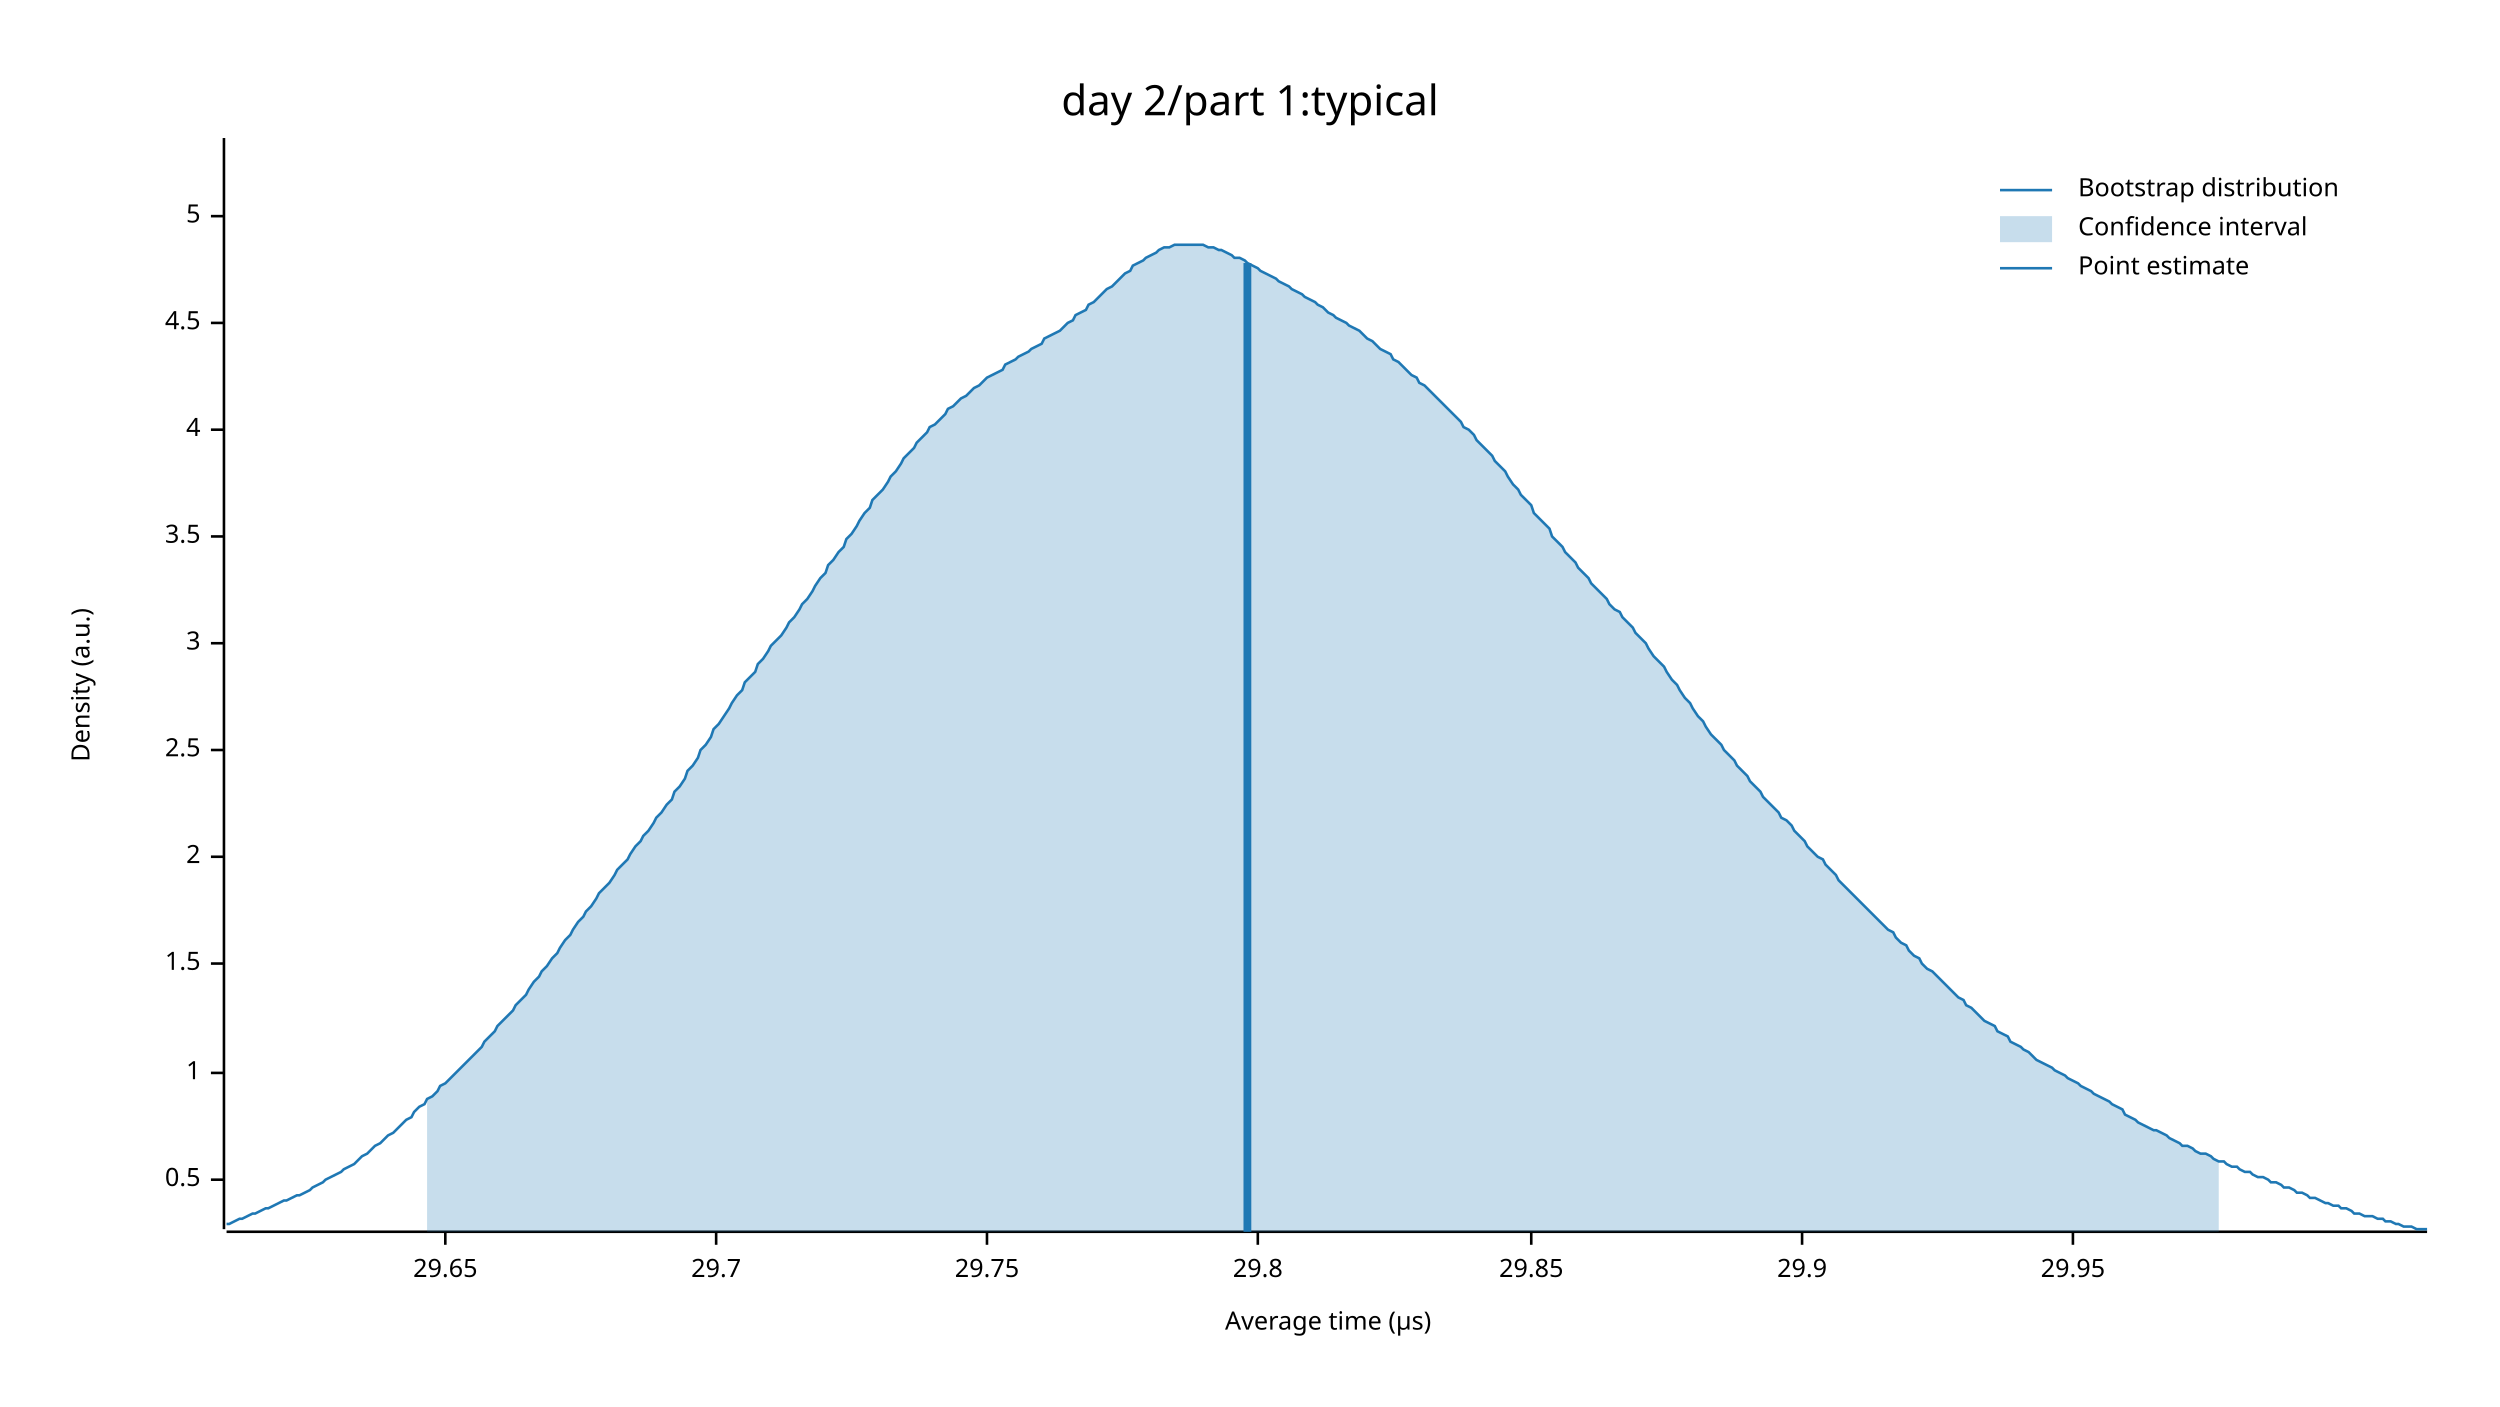
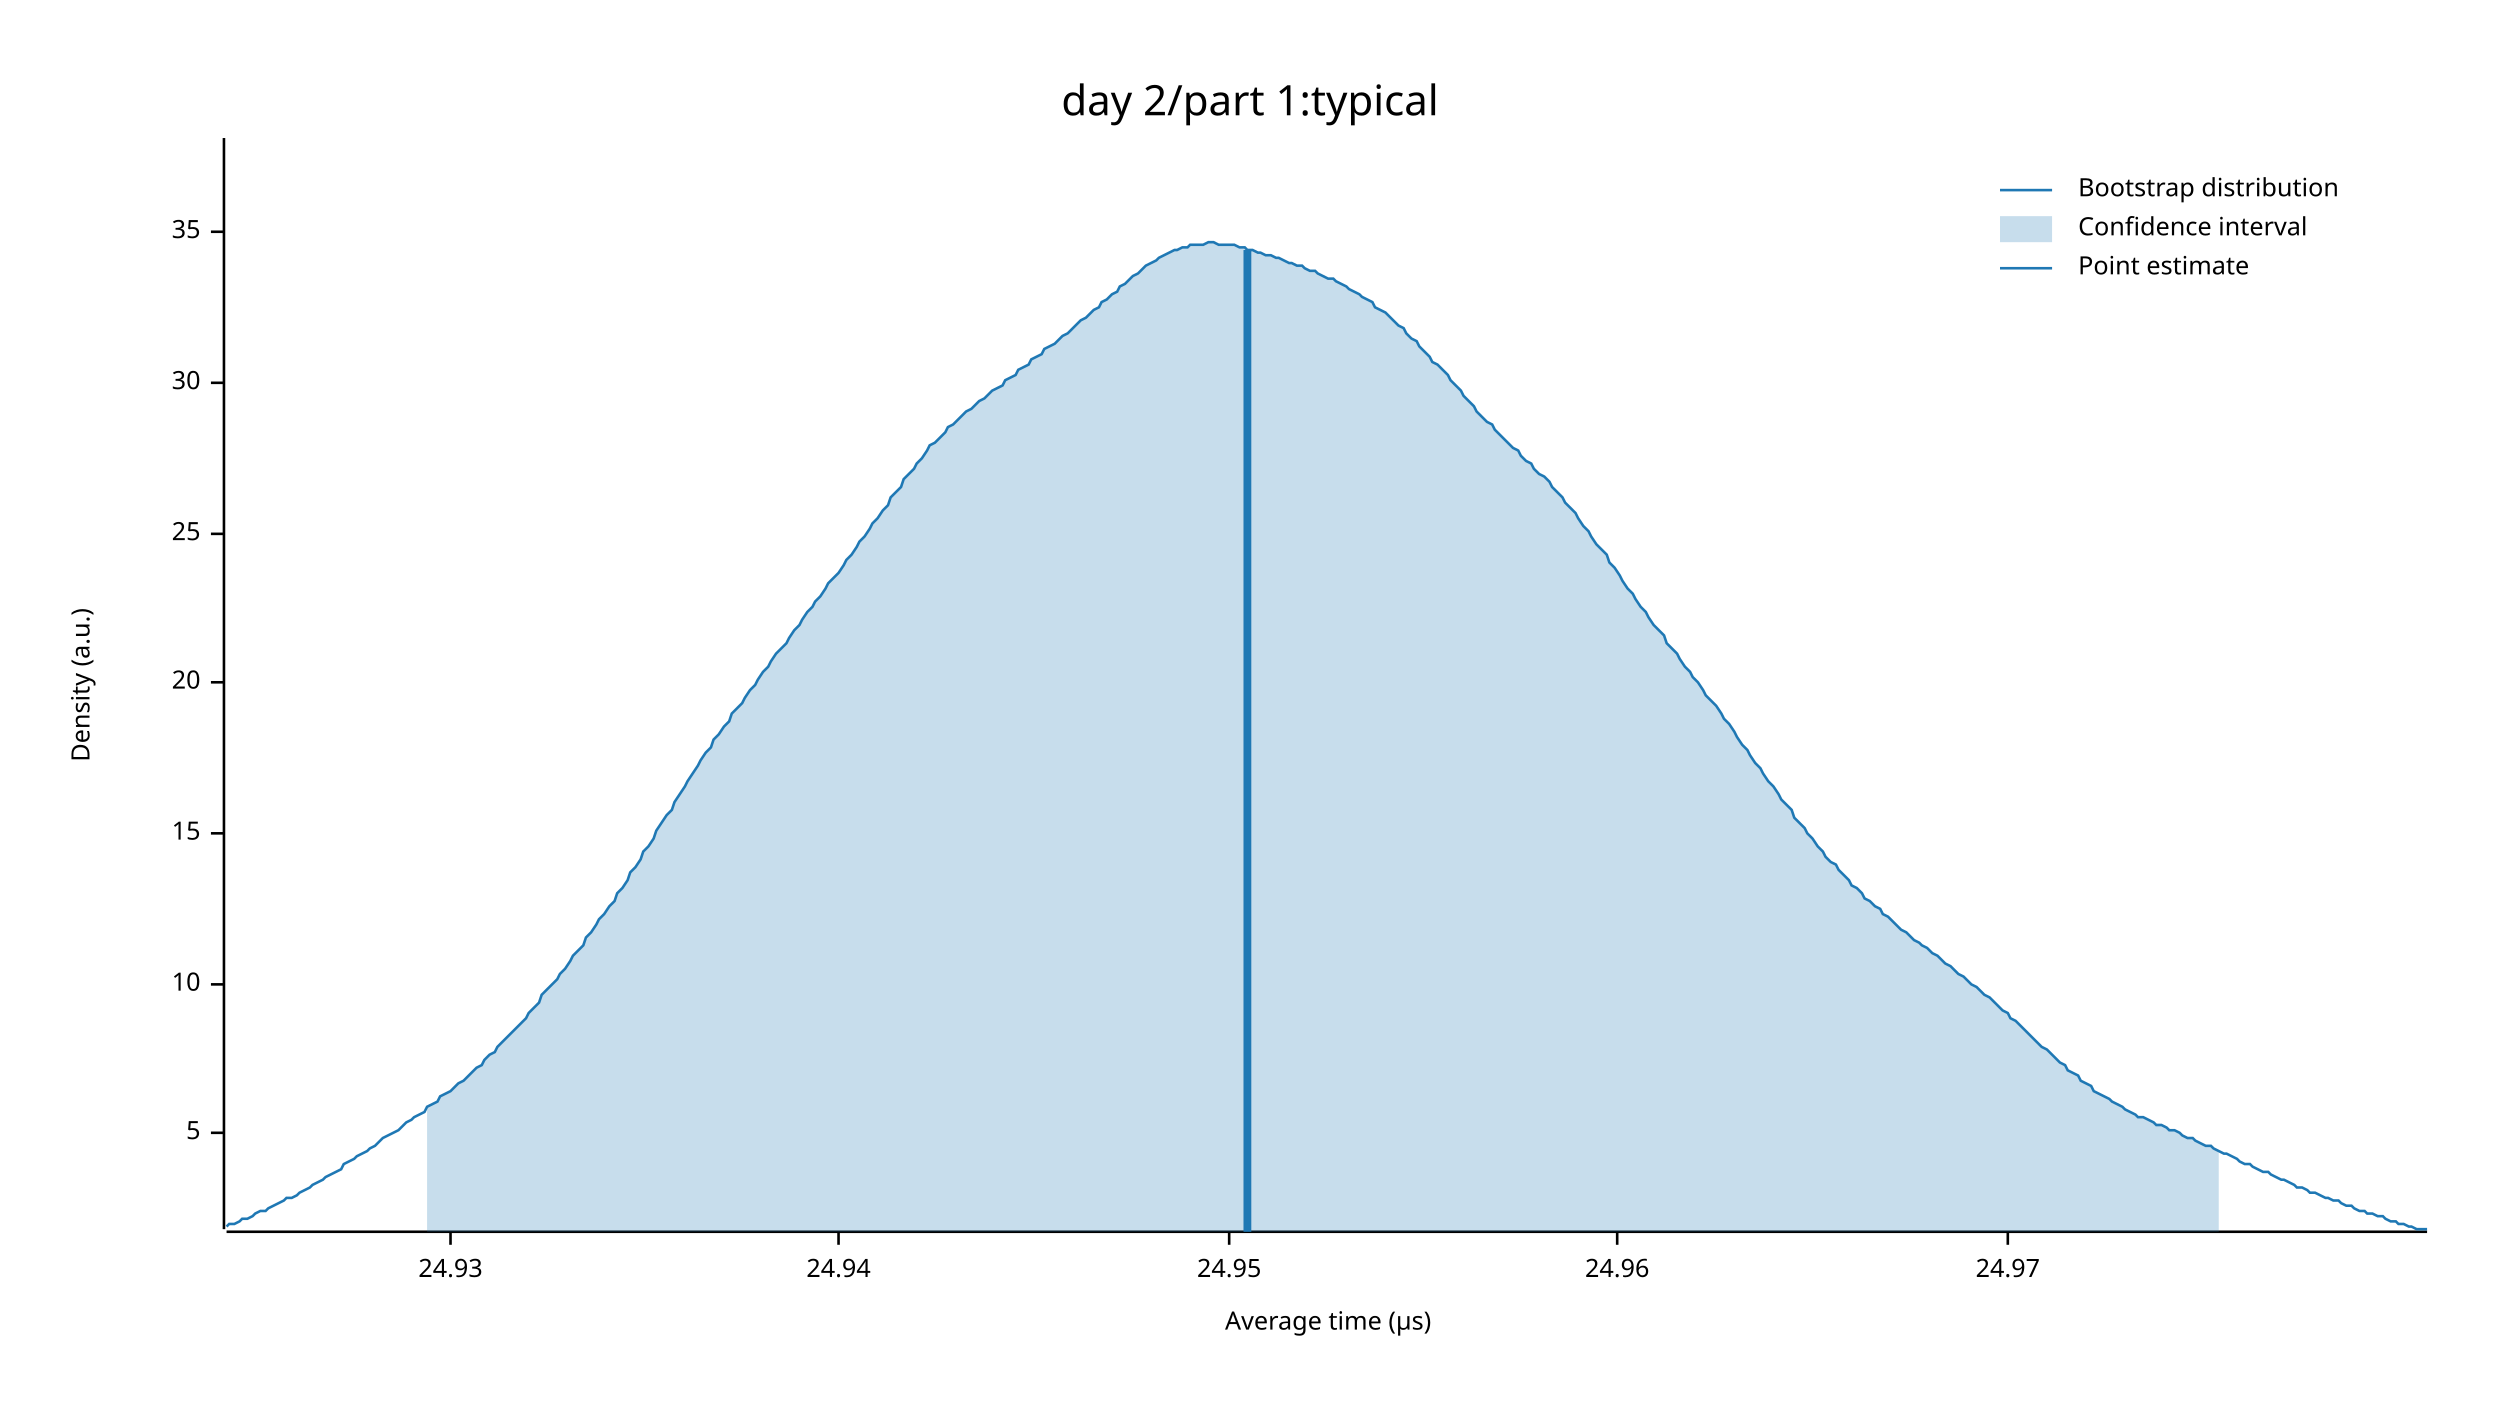
<svg xmlns="http://www.w3.org/2000/svg" width="960" height="540" viewBox="0 0 960 540">
  <text x="480" y="32" dy="0.76em" text-anchor="middle" font-family="sans-serif" font-size="16.129" opacity="1" fill="#000000">
day 2/part 1:typical
</text>
  <text x="27" y="263" dy="0.76em" text-anchor="middle" font-family="sans-serif" font-size="9.677" opacity="1" fill="#000000" transform="rotate(270, 27, 263)">
Density (a.u.)
</text>
  <text x="510" y="513" dy="-0.5ex" text-anchor="middle" font-family="sans-serif" font-size="9.677" opacity="1" fill="#000000">
Average time (µs)
</text>
  <polyline fill="none" opacity="1" stroke="#000000" stroke-width="1" points="86,53 86,472 " />
-   <text x="77" y="453" dy="0.5ex" text-anchor="end" font-family="sans-serif" font-size="9.677" opacity="1" fill="#000000">
- 0.5
- </text>
-   <polyline fill="none" opacity="1" stroke="#000000" stroke-width="1" points="81,453 86,453 " />
-   <text x="77" y="412" dy="0.5ex" text-anchor="end" font-family="sans-serif" font-size="9.677" opacity="1" fill="#000000">
- 1
- </text>
-   <polyline fill="none" opacity="1" stroke="#000000" stroke-width="1" points="81,412 86,412 " />
-   <text x="77" y="370" dy="0.5ex" text-anchor="end" font-family="sans-serif" font-size="9.677" opacity="1" fill="#000000">
- 1.5
- </text>
-   <polyline fill="none" opacity="1" stroke="#000000" stroke-width="1" points="81,370 86,370 " />
-   <text x="77" y="329" dy="0.5ex" text-anchor="end" font-family="sans-serif" font-size="9.677" opacity="1" fill="#000000">
- 2
- </text>
-   <polyline fill="none" opacity="1" stroke="#000000" stroke-width="1" points="81,329 86,329 " />
-   <text x="77" y="288" dy="0.5ex" text-anchor="end" font-family="sans-serif" font-size="9.677" opacity="1" fill="#000000">
- 2.5
- </text>
-   <polyline fill="none" opacity="1" stroke="#000000" stroke-width="1" points="81,288 86,288 " />
-   <text x="77" y="247" dy="0.5ex" text-anchor="end" font-family="sans-serif" font-size="9.677" opacity="1" fill="#000000">
- 3
- </text>
-   <polyline fill="none" opacity="1" stroke="#000000" stroke-width="1" points="81,247 86,247 " />
-   <text x="77" y="206" dy="0.5ex" text-anchor="end" font-family="sans-serif" font-size="9.677" opacity="1" fill="#000000">
- 3.5
- </text>
-   <polyline fill="none" opacity="1" stroke="#000000" stroke-width="1" points="81,206 86,206 " />
-   <text x="77" y="165" dy="0.5ex" text-anchor="end" font-family="sans-serif" font-size="9.677" opacity="1" fill="#000000">
- 4
- </text>
-   <polyline fill="none" opacity="1" stroke="#000000" stroke-width="1" points="81,165 86,165 " />
-   <text x="77" y="124" dy="0.5ex" text-anchor="end" font-family="sans-serif" font-size="9.677" opacity="1" fill="#000000">
- 4.5
- </text>
-   <polyline fill="none" opacity="1" stroke="#000000" stroke-width="1" points="81,124 86,124 " />
-   <text x="77" y="83" dy="0.5ex" text-anchor="end" font-family="sans-serif" font-size="9.677" opacity="1" fill="#000000">
+   <text x="77" y="435" dy="0.5ex" text-anchor="end" font-family="sans-serif" font-size="9.677" opacity="1" fill="#000000">
5
</text>
-   <polyline fill="none" opacity="1" stroke="#000000" stroke-width="1" points="81,83 86,83 " />
+   <polyline fill="none" opacity="1" stroke="#000000" stroke-width="1" points="81,435 86,435 " />
+   <text x="77" y="378" dy="0.5ex" text-anchor="end" font-family="sans-serif" font-size="9.677" opacity="1" fill="#000000">
+ 10
+ </text>
+   <polyline fill="none" opacity="1" stroke="#000000" stroke-width="1" points="81,378 86,378 " />
+   <text x="77" y="320" dy="0.5ex" text-anchor="end" font-family="sans-serif" font-size="9.677" opacity="1" fill="#000000">
+ 15
+ </text>
+   <polyline fill="none" opacity="1" stroke="#000000" stroke-width="1" points="81,320 86,320 " />
+   <text x="77" y="262" dy="0.5ex" text-anchor="end" font-family="sans-serif" font-size="9.677" opacity="1" fill="#000000">
+ 20
+ </text>
+   <polyline fill="none" opacity="1" stroke="#000000" stroke-width="1" points="81,262 86,262 " />
+   <text x="77" y="205" dy="0.5ex" text-anchor="end" font-family="sans-serif" font-size="9.677" opacity="1" fill="#000000">
+ 25
+ </text>
+   <polyline fill="none" opacity="1" stroke="#000000" stroke-width="1" points="81,205 86,205 " />
+   <text x="77" y="147" dy="0.5ex" text-anchor="end" font-family="sans-serif" font-size="9.677" opacity="1" fill="#000000">
+ 30
+ </text>
+   <polyline fill="none" opacity="1" stroke="#000000" stroke-width="1" points="81,147 86,147 " />
+   <text x="77" y="89" dy="0.5ex" text-anchor="end" font-family="sans-serif" font-size="9.677" opacity="1" fill="#000000">
+ 35
+ </text>
+   <polyline fill="none" opacity="1" stroke="#000000" stroke-width="1" points="81,89 86,89 " />
  <polyline fill="none" opacity="1" stroke="#000000" stroke-width="1" points="87,473 932,473 " />
-   <text x="171" y="483" dy="0.76em" text-anchor="middle" font-family="sans-serif" font-size="9.677" opacity="1" fill="#000000">
- 29.65
+   <text x="173" y="483" dy="0.76em" text-anchor="middle" font-family="sans-serif" font-size="9.677" opacity="1" fill="#000000">
+ 24.93
</text>
-   <polyline fill="none" opacity="1" stroke="#000000" stroke-width="1" points="171,473 171,478 " />
-   <text x="275" y="483" dy="0.76em" text-anchor="middle" font-family="sans-serif" font-size="9.677" opacity="1" fill="#000000">
- 29.7
+   <polyline fill="none" opacity="1" stroke="#000000" stroke-width="1" points="173,473 173,478 " />
+   <text x="322" y="483" dy="0.76em" text-anchor="middle" font-family="sans-serif" font-size="9.677" opacity="1" fill="#000000">
+ 24.94
</text>
-   <polyline fill="none" opacity="1" stroke="#000000" stroke-width="1" points="275,473 275,478 " />
-   <text x="379" y="483" dy="0.76em" text-anchor="middle" font-family="sans-serif" font-size="9.677" opacity="1" fill="#000000">
- 29.75
+   <polyline fill="none" opacity="1" stroke="#000000" stroke-width="1" points="322,473 322,478 " />
+   <text x="472" y="483" dy="0.76em" text-anchor="middle" font-family="sans-serif" font-size="9.677" opacity="1" fill="#000000">
+ 24.95
</text>
-   <polyline fill="none" opacity="1" stroke="#000000" stroke-width="1" points="379,473 379,478 " />
-   <text x="483" y="483" dy="0.76em" text-anchor="middle" font-family="sans-serif" font-size="9.677" opacity="1" fill="#000000">
- 29.8
+   <polyline fill="none" opacity="1" stroke="#000000" stroke-width="1" points="472,473 472,478 " />
+   <text x="621" y="483" dy="0.76em" text-anchor="middle" font-family="sans-serif" font-size="9.677" opacity="1" fill="#000000">
+ 24.96
</text>
-   <polyline fill="none" opacity="1" stroke="#000000" stroke-width="1" points="483,473 483,478 " />
-   <text x="588" y="483" dy="0.76em" text-anchor="middle" font-family="sans-serif" font-size="9.677" opacity="1" fill="#000000">
- 29.85
+   <polyline fill="none" opacity="1" stroke="#000000" stroke-width="1" points="621,473 621,478 " />
+   <text x="771" y="483" dy="0.76em" text-anchor="middle" font-family="sans-serif" font-size="9.677" opacity="1" fill="#000000">
+ 24.97
</text>
-   <polyline fill="none" opacity="1" stroke="#000000" stroke-width="1" points="588,473 588,478 " />
-   <text x="692" y="483" dy="0.76em" text-anchor="middle" font-family="sans-serif" font-size="9.677" opacity="1" fill="#000000">
- 29.9
- </text>
-   <polyline fill="none" opacity="1" stroke="#000000" stroke-width="1" points="692,473 692,478 " />
-   <text x="796" y="483" dy="0.76em" text-anchor="middle" font-family="sans-serif" font-size="9.677" opacity="1" fill="#000000">
- 29.95
- </text>
-   <polyline fill="none" opacity="1" stroke="#000000" stroke-width="1" points="796,473 796,478 " />
-   <polyline fill="none" opacity="1" stroke="#1F78B4" stroke-width="1" points="87,470 88,470 90,469 92,468 93,468 95,467 97,466 98,466 100,465 102,464 103,464 105,463 107,462 109,461 110,461 112,460 114,459 115,459 117,458 119,457 120,456 122,455 124,454 125,453 127,452 129,451 131,450 132,449 134,448 136,447 137,446 139,444 141,443 142,442 144,440 146,439 147,438 149,436 151,435 153,433 154,432 156,430 158,429 159,427 161,425 163,424 164,422 166,421 168,419 169,417 171,416 173,414 175,412 176,411 178,409 180,407 181,406 183,404 185,402 186,400 188,398 190,396 191,394 193,392 195,390 197,388 198,386 200,384 202,382 203,380 205,377 207,375 208,373 210,371 212,368 214,366 215,364 217,361 219,359 220,357 222,354 224,352 225,350 227,348 229,345 230,343 232,341 234,339 236,336 237,334 239,332 241,330 242,328 244,325 246,323 247,321 249,319 251,316 252,314 254,312 256,309 258,307 259,304 261,302 263,299 264,296 266,294 268,291 269,288 271,286 273,283 274,280 276,278 278,275 280,272 281,270 283,267 285,265 286,262 288,260 290,258 291,255 293,253 295,250 296,248 298,246 300,244 302,241 303,239 305,237 307,234 308,232 310,230 312,227 313,225 315,222 317,220 318,217 320,215 322,212 324,210 325,207 327,205 329,202 330,200 332,197 334,195 335,192 337,190 339,188 341,185 342,183 344,181 346,178 347,176 349,174 351,172 352,170 354,168 356,166 357,164 359,163 361,161 363,159 364,157 366,156 368,154 369,153 371,152 373,150 374,149 376,148 378,146 379,145 381,144 383,143 385,142 386,140 388,139 390,138 391,137 393,136 395,135 396,134 398,133 400,132 401,130 403,129 405,128 407,127 408,126 410,124 412,123 413,121 415,120 417,119 418,117 420,116 422,114 423,113 425,111 427,110 429,108 430,107 432,105 434,104 435,102 437,101 439,100 440,99 442,98 444,97 445,96 447,95 449,95 451,94 452,94 454,94 456,94 457,94 459,94 461,94 462,94 464,95 466,95 468,96 469,96 471,97 473,98 474,99 476,99 478,100 479,101 481,102 483,103 484,104 486,105 488,106 490,107 491,108 493,109 495,110 496,111 498,112 500,113 501,114 503,115 505,116 506,117 508,118 510,120 512,121 513,122 515,123 517,124 518,125 520,126 522,127 523,128 525,130 527,131 528,132 530,134 532,135 534,136 535,138 537,139 539,141 540,142 542,144 544,145 545,147 547,148 549,150 550,151 552,153 554,155 556,157 557,158 559,160 561,162 562,164 564,165 566,167 567,169 569,171 571,173 573,175 574,177 576,179 578,181 579,183 581,186 583,188 584,190 586,192 588,194 589,197 591,199 593,201 595,203 596,206 598,208 600,210 601,212 603,214 605,216 606,218 608,220 610,222 611,224 613,226 615,228 617,230 618,232 620,234 622,235 623,237 625,239 627,241 628,243 630,245 632,247 633,249 635,252 637,254 639,256 640,258 642,261 644,263 645,265 647,268 649,270 650,272 652,275 654,277 655,279 657,282 659,284 661,286 662,288 664,290 666,292 667,294 669,296 671,298 672,300 674,302 676,304 677,306 679,308 681,310 683,312 684,314 686,315 688,317 689,319 691,321 693,323 694,325 696,327 698,329 700,330 701,332 703,334 705,336 706,338 708,340 710,342 711,343 713,345 715,347 716,348 718,350 720,352 722,354 723,355 725,357 727,358 728,360 730,362 732,363 733,365 735,367 737,368 738,370 740,372 742,373 744,375 745,376 747,378 749,380 750,381 752,383 754,384 755,386 757,387 759,389 760,390 762,392 764,393 766,394 767,396 769,397 771,398 772,400 774,401 776,402 777,403 779,404 781,406 782,407 784,408 786,409 788,410 789,411 791,412 793,413 794,414 796,415 798,416 799,417 801,418 803,419 804,420 806,421 808,422 810,423 811,424 813,425 815,426 816,428 818,429 820,430 821,431 823,432 825,433 827,434 828,434 830,435 832,436 833,437 835,438 837,439 838,440 840,440 842,441 843,442 845,443 847,443 849,444 850,445 852,446 854,446 855,447 857,448 859,448 860,449 862,450 864,450 865,451 867,452 869,452 871,453 872,454 874,454 876,455 877,456 879,456 881,457 882,458 884,458 886,459 887,460 889,460 891,461 893,462 894,462 896,463 898,463 899,464 901,464 903,465 904,466 906,466 908,467 909,467 911,467 913,468 915,468 916,469 918,469 920,470 921,470 923,471 925,471 926,471 928,472 930,472 932,472 " />
-   <polygon opacity="0.25" fill="#1F78B4" points="164,422 166,421 168,419 169,417 171,416 173,414 175,412 176,411 178,409 180,407 181,406 183,404 185,402 186,400 188,398 190,396 191,394 193,392 195,390 197,388 198,386 200,384 202,382 203,380 205,377 207,375 208,373 210,371 212,368 214,366 215,364 217,361 219,359 220,357 222,354 224,352 225,350 227,348 229,345 230,343 232,341 234,339 236,336 237,334 239,332 241,330 242,328 244,325 246,323 247,321 249,319 251,316 252,314 254,312 256,309 258,307 259,304 261,302 263,299 264,296 266,294 268,291 269,288 271,286 273,283 274,280 276,278 278,275 280,272 281,270 283,267 285,265 286,262 288,260 290,258 291,255 293,253 295,250 296,248 298,246 300,244 302,241 303,239 305,237 307,234 308,232 310,230 312,227 313,225 315,222 317,220 318,217 320,215 322,212 324,210 325,207 327,205 329,202 330,200 332,197 334,195 335,192 337,190 339,188 341,185 342,183 344,181 346,178 347,176 349,174 351,172 352,170 354,168 356,166 357,164 359,163 361,161 363,159 364,157 366,156 368,154 369,153 371,152 373,150 374,149 376,148 378,146 379,145 381,144 383,143 385,142 386,140 388,139 390,138 391,137 393,136 395,135 396,134 398,133 400,132 401,130 403,129 405,128 407,127 408,126 410,124 412,123 413,121 415,120 417,119 418,117 420,116 422,114 423,113 425,111 427,110 429,108 430,107 432,105 434,104 435,102 437,101 439,100 440,99 442,98 444,97 445,96 447,95 449,95 451,94 452,94 454,94 456,94 457,94 459,94 461,94 462,94 464,95 466,95 468,96 469,96 471,97 473,98 474,99 476,99 478,100 479,101 481,102 483,103 484,104 486,105 488,106 490,107 491,108 493,109 495,110 496,111 498,112 500,113 501,114 503,115 505,116 506,117 508,118 510,120 512,121 513,122 515,123 517,124 518,125 520,126 522,127 523,128 525,130 527,131 528,132 530,134 532,135 534,136 535,138 537,139 539,141 540,142 542,144 544,145 545,147 547,148 549,150 550,151 552,153 554,155 556,157 557,158 559,160 561,162 562,164 564,165 566,167 567,169 569,171 571,173 573,175 574,177 576,179 578,181 579,183 581,186 583,188 584,190 586,192 588,194 589,197 591,199 593,201 595,203 596,206 598,208 600,210 601,212 603,214 605,216 606,218 608,220 610,222 611,224 613,226 615,228 617,230 618,232 620,234 622,235 623,237 625,239 627,241 628,243 630,245 632,247 633,249 635,252 637,254 639,256 640,258 642,261 644,263 645,265 647,268 649,270 650,272 652,275 654,277 655,279 657,282 659,284 661,286 662,288 664,290 666,292 667,294 669,296 671,298 672,300 674,302 676,304 677,306 679,308 681,310 683,312 684,314 686,315 688,317 689,319 691,321 693,323 694,325 696,327 698,329 700,330 701,332 703,334 705,336 706,338 708,340 710,342 711,343 713,345 715,347 716,348 718,350 720,352 722,354 723,355 725,357 727,358 728,360 730,362 732,363 733,365 735,367 737,368 738,370 740,372 742,373 744,375 745,376 747,378 749,380 750,381 752,383 754,384 755,386 757,387 759,389 760,390 762,392 764,393 766,394 767,396 769,397 771,398 772,400 774,401 776,402 777,403 779,404 781,406 782,407 784,408 786,409 788,410 789,411 791,412 793,413 794,414 796,415 798,416 799,417 801,418 803,419 804,420 806,421 808,422 810,423 811,424 813,425 815,426 816,428 818,429 820,430 821,431 823,432 825,433 827,434 828,434 830,435 832,436 833,437 835,438 837,439 838,440 840,440 842,441 843,442 845,443 847,443 849,444 850,445 852,446 852,473 164,473 " />
-   <polyline fill="none" opacity="1" stroke="#1F78B4" stroke-width="3" points="479,473 479,101 " />
+   <polyline fill="none" opacity="1" stroke="#000000" stroke-width="1" points="771,473 771,478 " />
+   <polyline fill="none" opacity="1" stroke="#1F78B4" stroke-width="1" points="87,471 88,470 90,470 92,469 93,468 95,468 97,467 98,466 100,465 102,465 103,464 105,463 107,462 109,461 110,460 112,460 114,459 115,458 117,457 119,456 120,455 122,454 124,453 125,452 127,451 129,450 131,449 132,447 134,446 136,445 137,444 139,443 141,442 142,441 144,440 146,438 147,437 149,436 151,435 153,434 154,433 156,431 158,430 159,429 161,428 163,427 164,425 166,424 168,423 169,421 171,420 173,419 175,417 176,416 178,415 180,413 181,412 183,410 185,409 186,407 188,405 190,404 191,402 193,400 195,398 197,396 198,395 200,393 202,391 203,389 205,387 207,385 208,382 210,380 212,378 214,376 215,374 217,372 219,369 220,367 222,365 224,363 225,360 227,358 229,355 230,353 232,351 234,348 236,346 237,343 239,341 241,338 242,335 244,333 246,330 247,327 249,325 251,322 252,319 254,316 256,313 258,311 259,308 261,305 263,302 264,300 266,297 268,294 269,292 271,289 273,287 274,284 276,282 278,279 280,277 281,274 283,272 285,270 286,268 288,265 290,263 291,261 293,258 295,256 296,254 298,251 300,249 302,247 303,245 305,242 307,240 308,238 310,235 312,233 313,231 315,229 317,226 318,224 320,222 322,220 324,217 325,215 327,213 329,210 330,208 332,206 334,203 335,201 337,199 339,196 341,194 342,191 344,189 346,187 347,184 349,182 351,180 352,178 354,176 356,173 357,171 359,170 361,168 363,166 364,164 366,163 368,161 369,160 371,158 373,157 374,156 376,154 378,153 379,152 381,150 383,149 385,148 386,146 388,145 390,144 391,142 393,141 395,140 396,138 398,137 400,136 401,134 403,133 405,132 407,130 408,129 410,128 412,126 413,125 415,123 417,122 418,121 420,119 422,118 423,116 425,115 427,113 429,112 430,110 432,109 434,107 435,106 437,105 439,103 440,102 442,101 444,100 445,99 447,98 449,97 451,96 452,96 454,95 456,95 457,94 459,94 461,94 462,94 464,93 466,93 468,94 469,94 471,94 473,94 474,94 476,95 478,95 479,96 481,96 483,97 484,97 486,98 488,98 490,99 491,99 493,100 495,101 496,101 498,102 500,102 501,103 503,104 505,104 506,105 508,106 510,107 512,107 513,108 515,109 517,110 518,111 520,112 522,113 523,114 525,115 527,116 528,118 530,119 532,120 534,122 535,123 537,125 539,126 540,128 542,130 544,131 545,133 547,135 549,137 550,139 552,140 554,142 556,144 557,146 559,148 561,150 562,152 564,154 566,156 567,158 569,160 571,162 573,163 574,165 576,167 578,169 579,170 581,172 583,173 584,175 586,177 588,178 589,180 591,182 593,183 595,185 596,187 598,189 600,191 601,193 603,195 605,197 606,199 608,202 610,204 611,206 613,209 615,211 617,213 618,216 620,218 622,221 623,223 625,226 627,228 628,230 630,233 632,235 633,237 635,240 637,242 639,244 640,247 642,249 644,251 645,253 647,256 649,258 650,260 652,262 654,265 655,267 657,269 659,271 661,274 662,276 664,278 666,281 667,283 669,286 671,288 672,290 674,293 676,295 677,297 679,300 681,302 683,305 684,307 686,309 688,311 689,314 691,316 693,318 694,320 696,322 698,325 700,327 701,329 703,331 705,332 706,334 708,336 710,338 711,340 713,341 715,343 716,345 718,346 720,348 722,349 723,351 725,352 727,354 728,355 730,357 732,358 733,359 735,361 737,362 738,363 740,364 742,366 744,367 745,368 747,370 749,371 750,372 752,374 754,375 755,376 757,378 759,379 760,380 762,382 764,383 766,385 767,386 769,388 771,389 772,391 774,392 776,394 777,395 779,397 781,399 782,400 784,402 786,403 788,405 789,406 791,408 793,409 794,411 796,412 798,413 799,415 801,416 803,417 804,419 806,420 808,421 810,422 811,423 813,424 815,425 816,426 818,427 820,428 821,429 823,429 825,430 827,431 828,432 830,432 832,433 833,434 835,434 837,435 838,436 840,437 842,437 843,438 845,439 847,440 849,440 850,441 852,442 854,443 855,443 857,444 859,445 860,446 862,447 864,447 865,448 867,449 869,450 871,450 872,451 874,452 876,453 877,453 879,454 881,455 882,456 884,456 886,457 887,458 889,458 891,459 893,460 894,460 896,461 898,461 899,462 901,463 903,463 904,464 906,465 908,465 909,466 911,466 913,467 915,467 916,468 918,469 920,469 921,470 923,470 925,471 926,471 928,472 930,472 932,472 " />
+   <polygon opacity="0.25" fill="#1F78B4" points="164,425 166,424 168,423 169,421 171,420 173,419 175,417 176,416 178,415 180,413 181,412 183,410 185,409 186,407 188,405 190,404 191,402 193,400 195,398 197,396 198,395 200,393 202,391 203,389 205,387 207,385 208,382 210,380 212,378 214,376 215,374 217,372 219,369 220,367 222,365 224,363 225,360 227,358 229,355 230,353 232,351 234,348 236,346 237,343 239,341 241,338 242,335 244,333 246,330 247,327 249,325 251,322 252,319 254,316 256,313 258,311 259,308 261,305 263,302 264,300 266,297 268,294 269,292 271,289 273,287 274,284 276,282 278,279 280,277 281,274 283,272 285,270 286,268 288,265 290,263 291,261 293,258 295,256 296,254 298,251 300,249 302,247 303,245 305,242 307,240 308,238 310,235 312,233 313,231 315,229 317,226 318,224 320,222 322,220 324,217 325,215 327,213 329,210 330,208 332,206 334,203 335,201 337,199 339,196 341,194 342,191 344,189 346,187 347,184 349,182 351,180 352,178 354,176 356,173 357,171 359,170 361,168 363,166 364,164 366,163 368,161 369,160 371,158 373,157 374,156 376,154 378,153 379,152 381,150 383,149 385,148 386,146 388,145 390,144 391,142 393,141 395,140 396,138 398,137 400,136 401,134 403,133 405,132 407,130 408,129 410,128 412,126 413,125 415,123 417,122 418,121 420,119 422,118 423,116 425,115 427,113 429,112 430,110 432,109 434,107 435,106 437,105 439,103 440,102 442,101 444,100 445,99 447,98 449,97 451,96 452,96 454,95 456,95 457,94 459,94 461,94 462,94 464,93 466,93 468,94 469,94 471,94 473,94 474,94 476,95 478,95 479,96 481,96 483,97 484,97 486,98 488,98 490,99 491,99 493,100 495,101 496,101 498,102 500,102 501,103 503,104 505,104 506,105 508,106 510,107 512,107 513,108 515,109 517,110 518,111 520,112 522,113 523,114 525,115 527,116 528,118 530,119 532,120 534,122 535,123 537,125 539,126 540,128 542,130 544,131 545,133 547,135 549,137 550,139 552,140 554,142 556,144 557,146 559,148 561,150 562,152 564,154 566,156 567,158 569,160 571,162 573,163 574,165 576,167 578,169 579,170 581,172 583,173 584,175 586,177 588,178 589,180 591,182 593,183 595,185 596,187 598,189 600,191 601,193 603,195 605,197 606,199 608,202 610,204 611,206 613,209 615,211 617,213 618,216 620,218 622,221 623,223 625,226 627,228 628,230 630,233 632,235 633,237 635,240 637,242 639,244 640,247 642,249 644,251 645,253 647,256 649,258 650,260 652,262 654,265 655,267 657,269 659,271 661,274 662,276 664,278 666,281 667,283 669,286 671,288 672,290 674,293 676,295 677,297 679,300 681,302 683,305 684,307 686,309 688,311 689,314 691,316 693,318 694,320 696,322 698,325 700,327 701,329 703,331 705,332 706,334 708,336 710,338 711,340 713,341 715,343 716,345 718,346 720,348 722,349 723,351 725,352 727,354 728,355 730,357 732,358 733,359 735,361 737,362 738,363 740,364 742,366 744,367 745,368 747,370 749,371 750,372 752,374 754,375 755,376 757,378 759,379 760,380 762,382 764,383 766,385 767,386 769,388 771,389 772,391 774,392 776,394 777,395 779,397 781,399 782,400 784,402 786,403 788,405 789,406 791,408 793,409 794,411 796,412 798,413 799,415 801,416 803,417 804,419 806,420 808,421 810,422 811,423 813,424 815,425 816,426 818,427 820,428 821,429 823,429 825,430 827,431 828,432 830,432 832,433 833,434 835,434 837,435 838,436 840,437 842,437 843,438 845,439 847,440 849,440 850,441 852,442 852,473 164,473 " />
+   <polyline fill="none" opacity="1" stroke="#1F78B4" stroke-width="3" points="479,473 479,96 " />
  <text x="798" y="68" dy="0.76em" text-anchor="start" font-family="sans-serif" font-size="9.677" opacity="1" fill="#000000">
Bootstrap distribution
</text>
  <text x="798" y="83" dy="0.76em" text-anchor="start" font-family="sans-serif" font-size="9.677" opacity="1" fill="#000000">
Confidence interval
</text>
  <text x="798" y="98" dy="0.76em" text-anchor="start" font-family="sans-serif" font-size="9.677" opacity="1" fill="#000000">
Point estimate
</text>
  <polyline fill="none" opacity="1" stroke="#1F78B4" stroke-width="1" points="768,73 788,73 " />
  <rect x="768" y="83" width="20" height="10" opacity="0.25" fill="#1F78B4" stroke="none" />
  <polyline fill="none" opacity="1" stroke="#1F78B4" stroke-width="1" points="768,103 788,103 " />
</svg>
